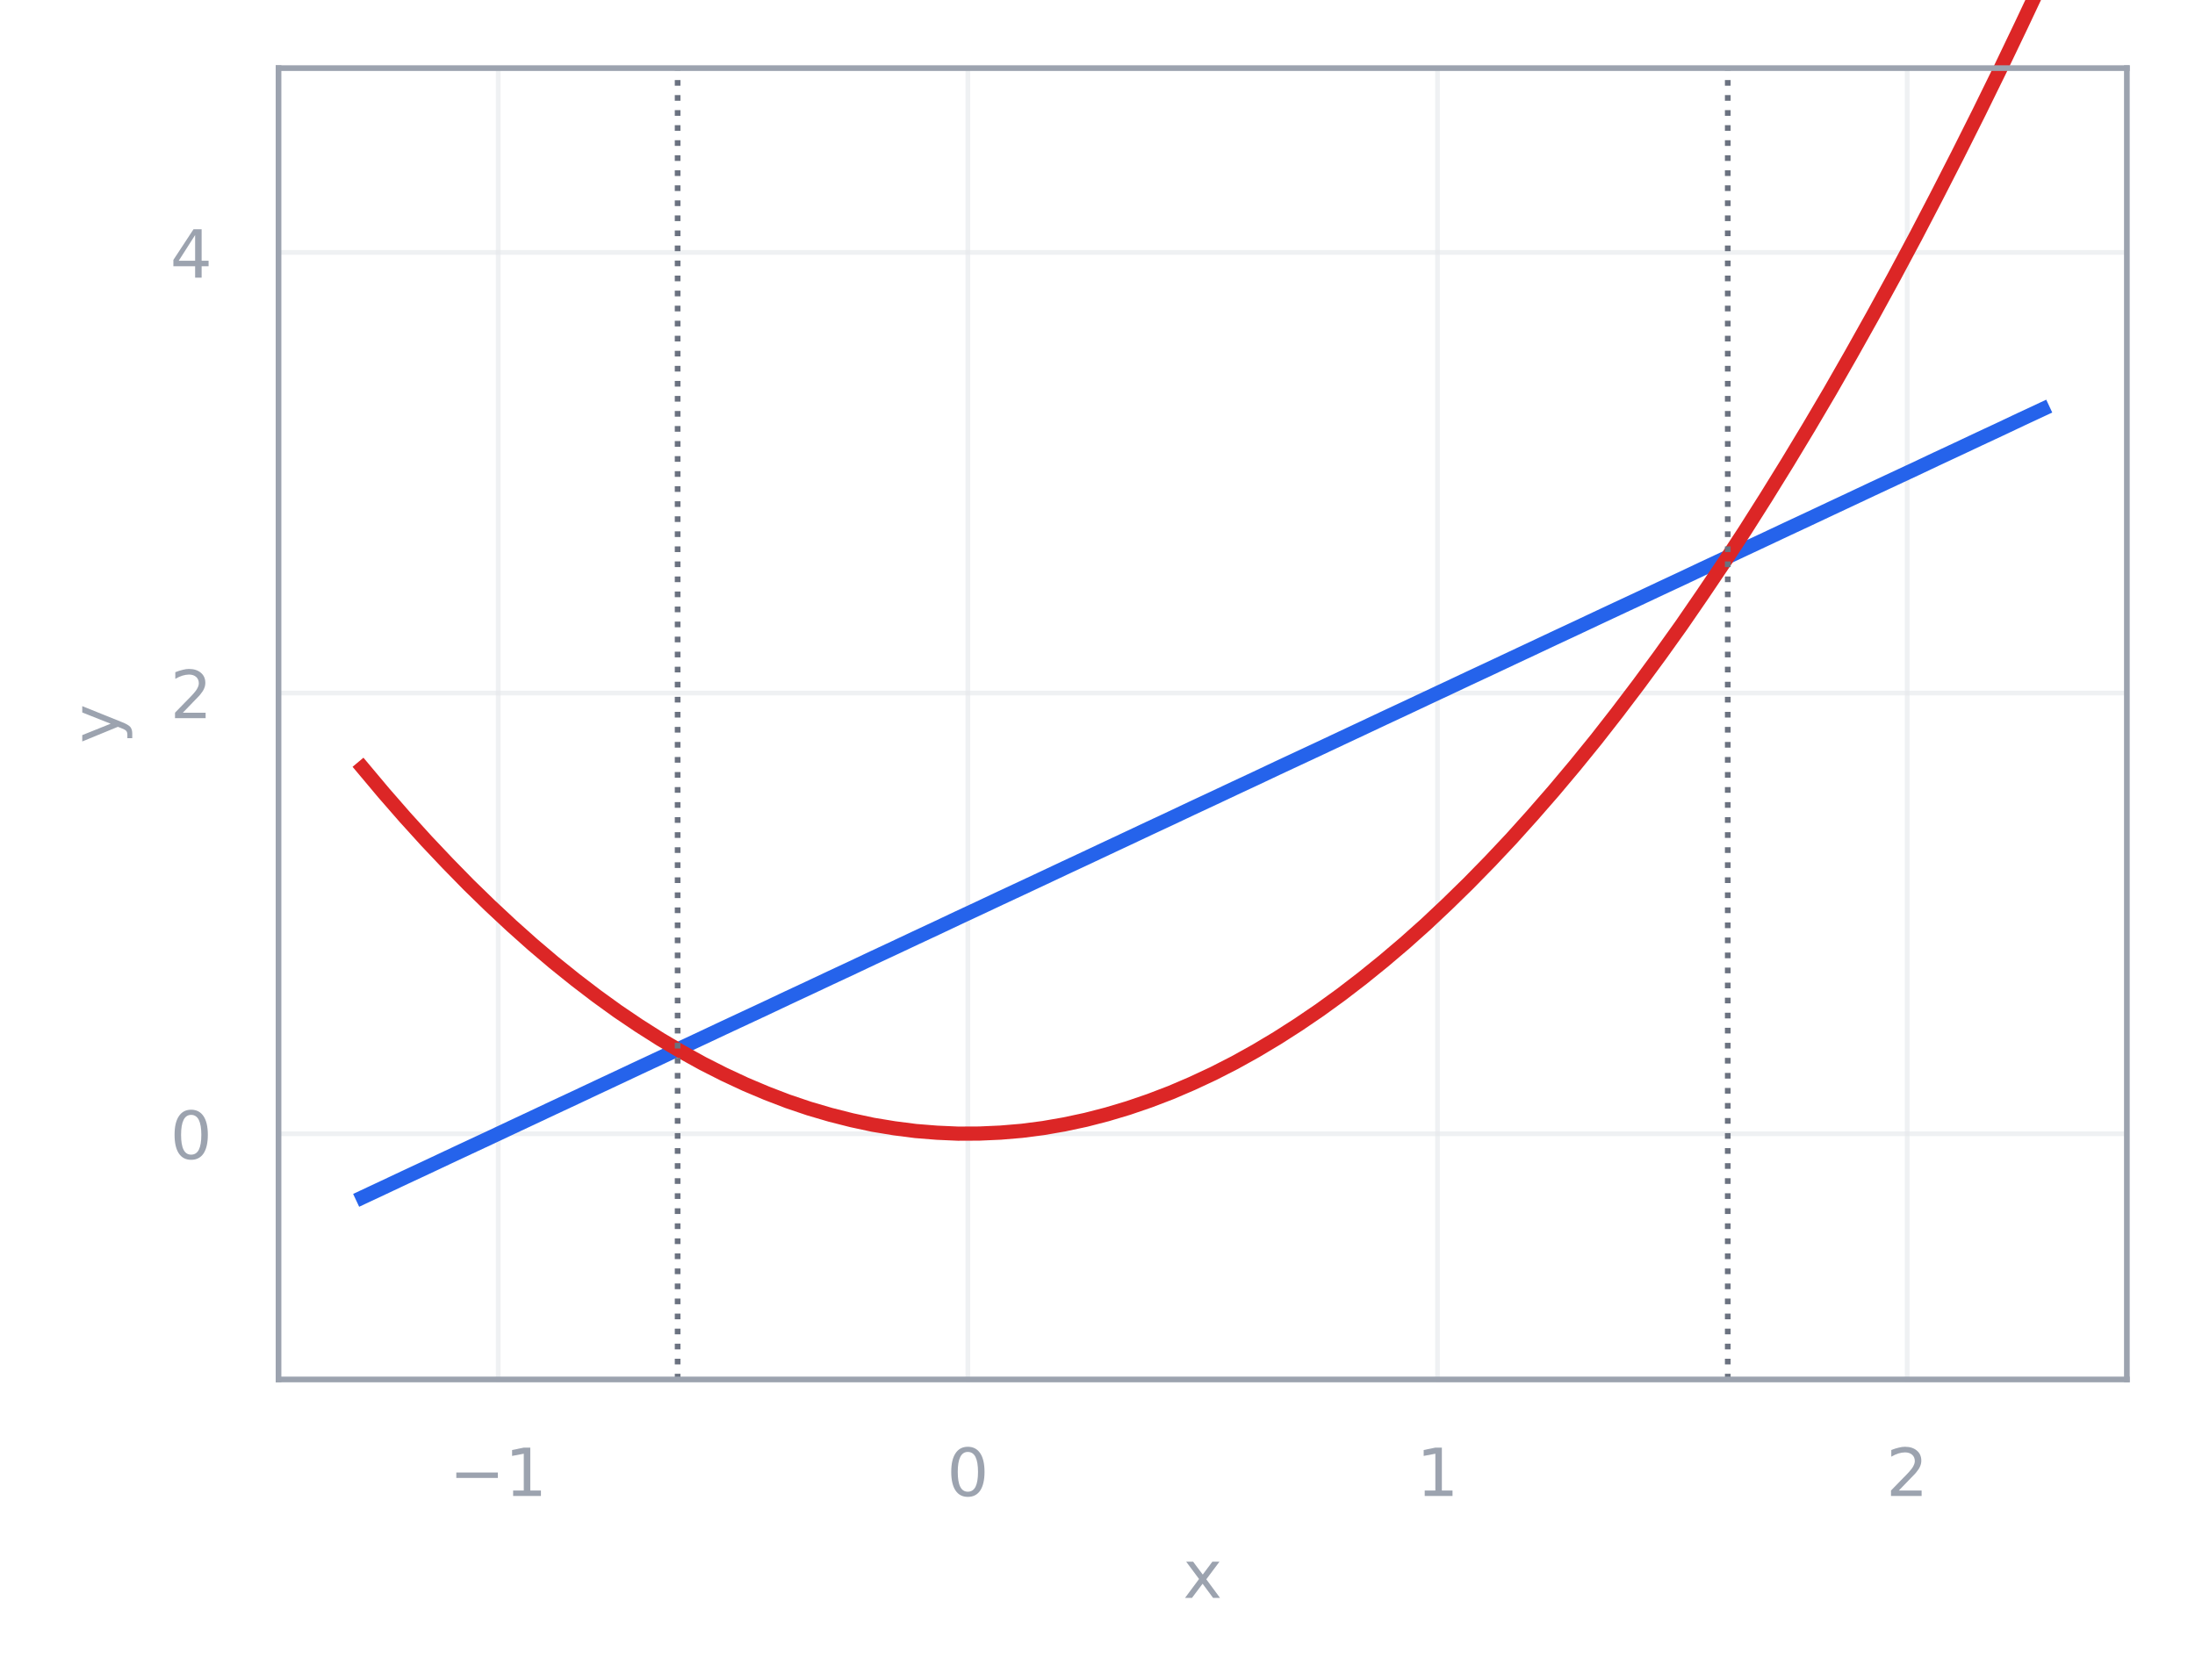
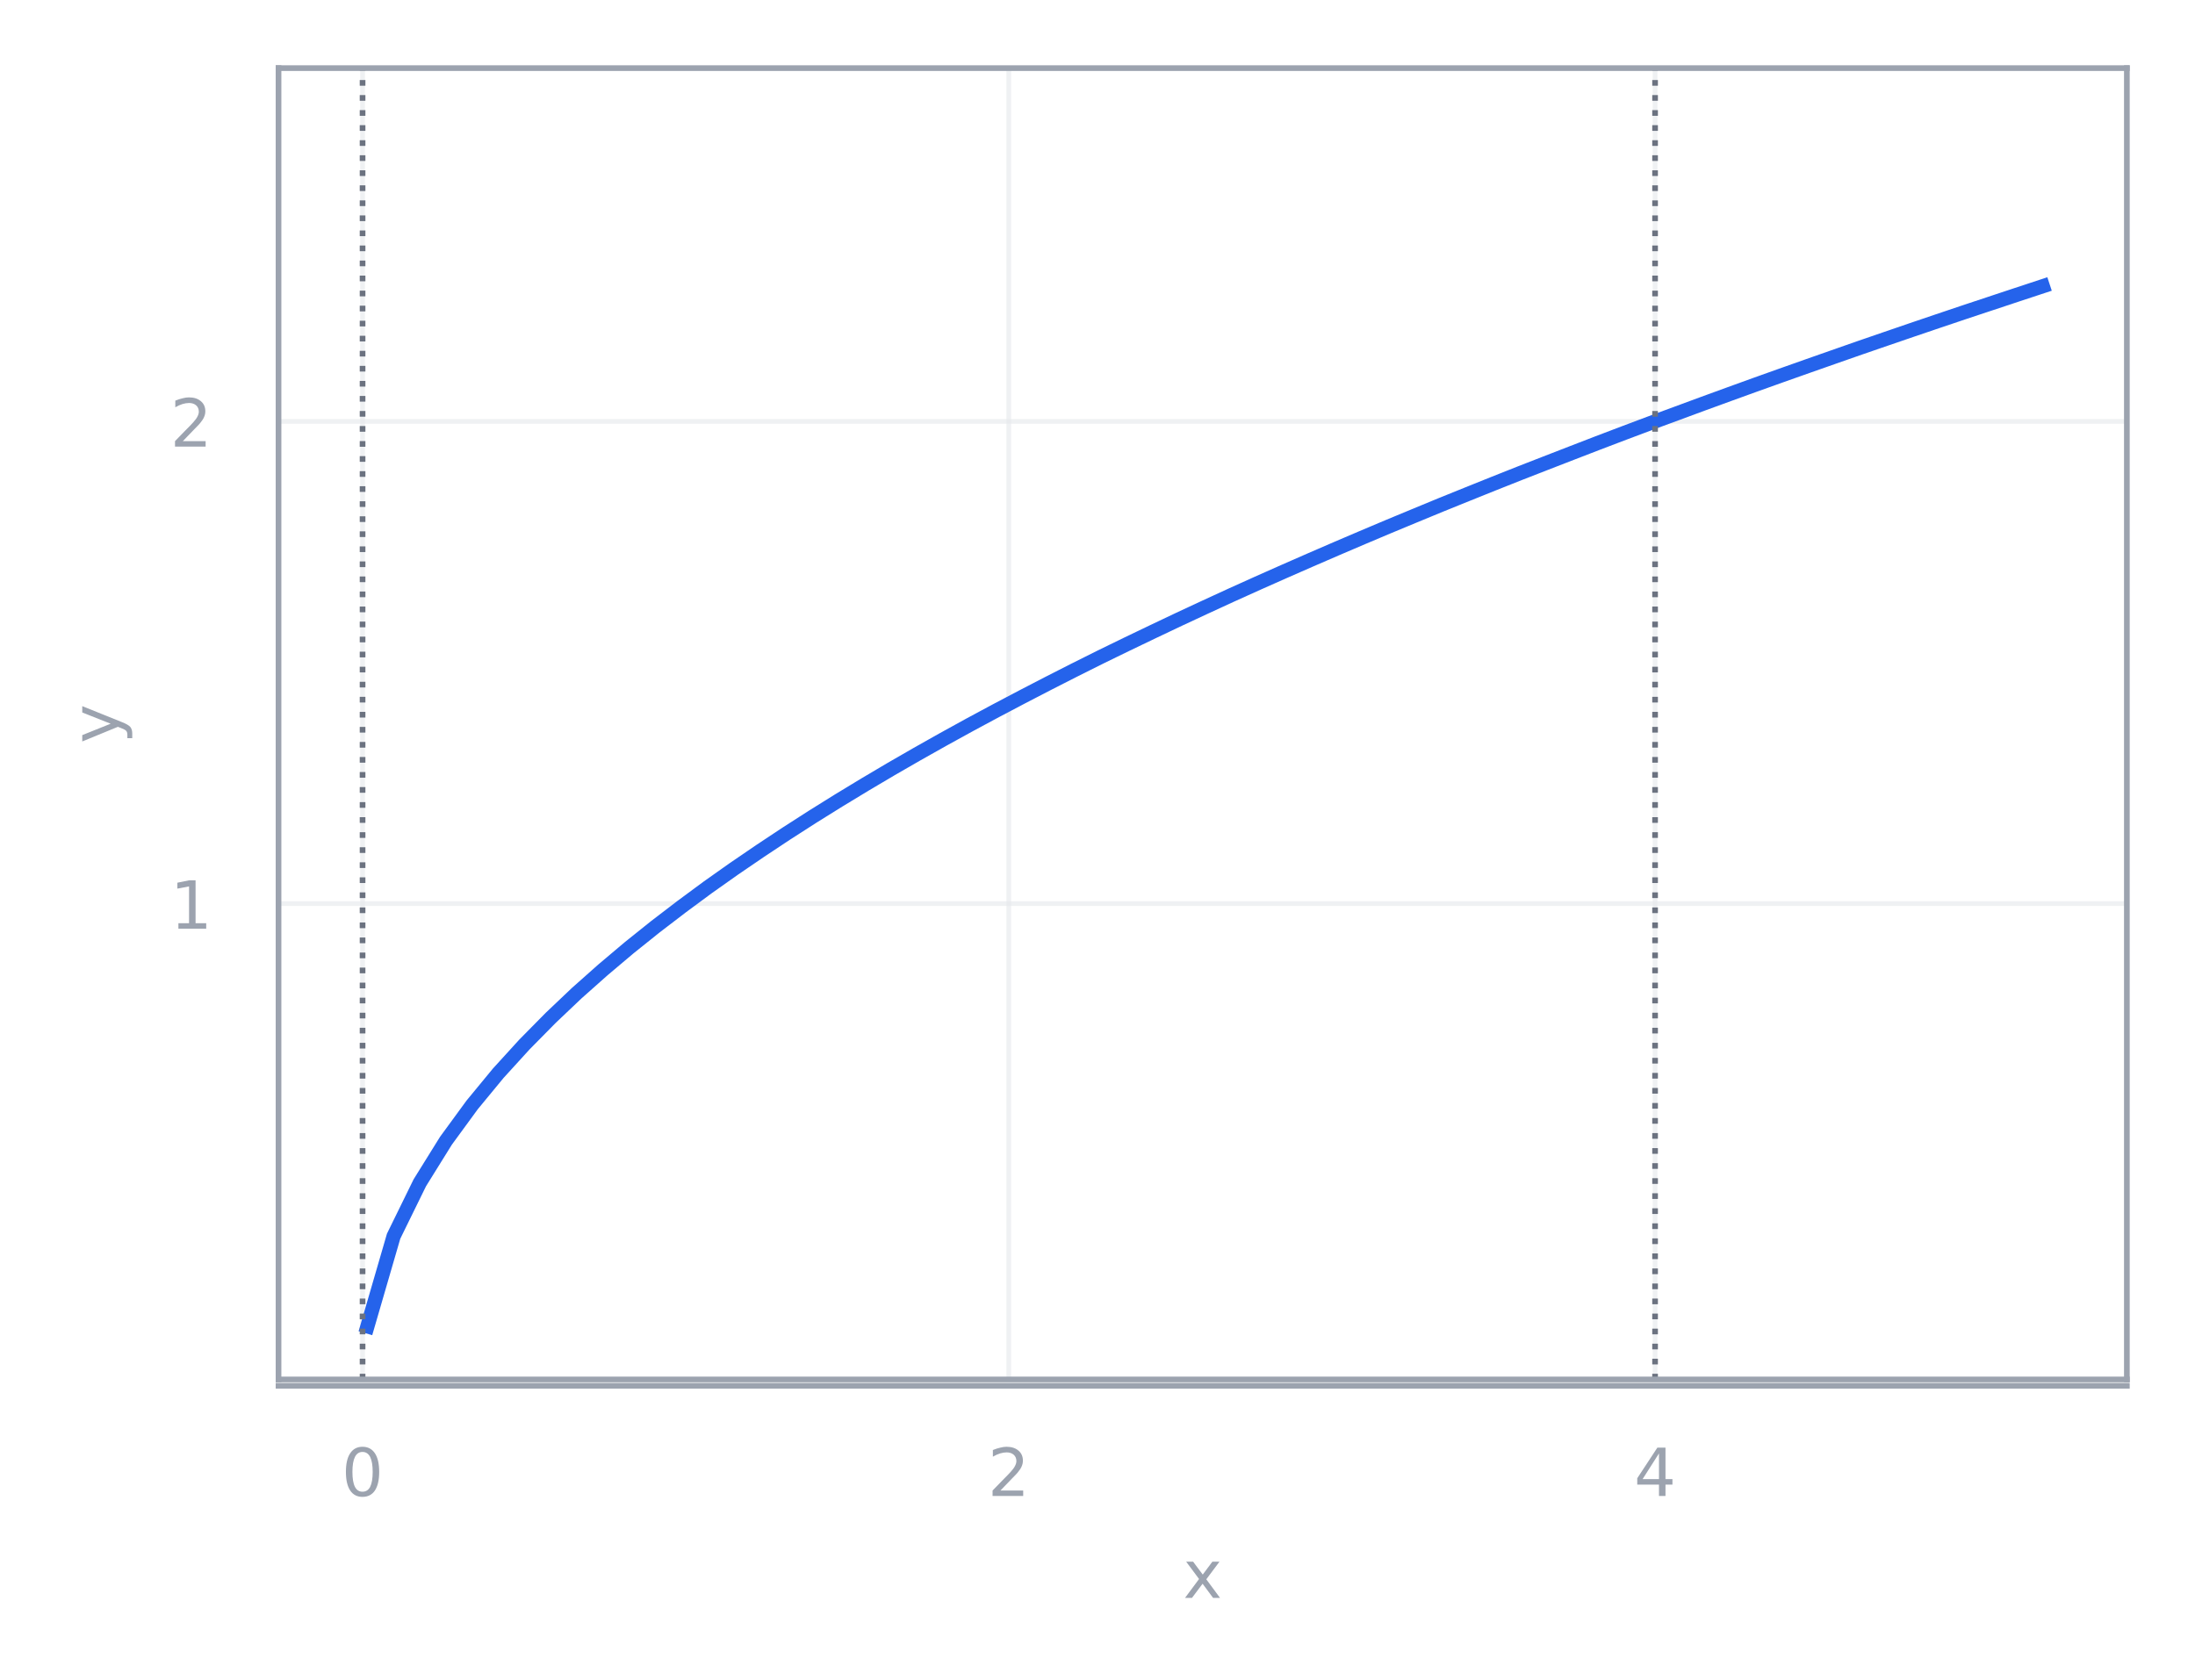
<svg xmlns="http://www.w3.org/2000/svg" xmlns:xlink="http://www.w3.org/1999/xlink" width="231.93pt" height="177.55pt" viewBox="0 0 231.93 177.55" version="1.1">
  <g>
    <g>
      <path d="M 0 177.55  L 231.93 177.55  L 231.93 0  L 0 0  L 0 177.55  z " style="fill: none" />
    </g>
    <g>
      <g>
        <path d="M 29.43 145.8  L 224.73 145.8  L 224.73 7.2  L 29.43 7.2  L 29.43 145.8  z " style="fill: none" />
      </g>
      <g>
        <defs>
-           <path d="M 71.60 -66.62  L 71.60 -66.62  L 73.86 -67.68  L 76.12 -68.74  L 78.39 -69.81  L 80.65 -70.87  L 82.92 -71.93  L 85.18 -72.99  L 87.45 -74.06  L 89.71 -75.12  L 91.98 -76.18  L 94.24 -77.24  L 96.51 -78.31  L 98.77 -79.37  L 101.04 -80.43  L 103.30 -81.50  L 105.56 -82.56  L 107.83 -83.62  L 110.09 -84.68  L 112.36 -85.75  L 114.62 -86.81  L 116.89 -87.87  L 119.15 -88.93  L 121.42 -90.00  L 123.68 -91.06  L 125.95 -92.12  L 128.21 -93.19  L 130.48 -94.25  L 132.74 -95.31  L 135.00 -96.37  L 137.27 -97.44  L 139.53 -98.50  L 141.80 -99.56  L 144.06 -100.62  L 146.33 -101.69  L 148.59 -102.75  L 150.86 -103.81  L 153.12 -104.87  L 155.39 -105.94  L 157.65 -107.00  L 159.92 -108.06  L 162.18 -109.13  L 164.44 -110.19  L 166.71 -111.25  L 168.97 -112.31  L 171.24 -113.38  L 173.50 -114.44  L 175.77 -115.50  L 178.03 -116.56  L 180.30 -117.63  L 182.56 -118.69  L 182.56 -118.69  L 182.56 -118.69  L 180.30 -115.30  L 178.03 -112.01  L 175.77 -108.81  L 173.50 -105.71  L 171.24 -102.71  L 168.97 -99.80  L 166.71 -96.99  L 164.44 -94.28  L 162.18 -91.67  L 159.92 -89.15  L 157.65 -86.73  L 155.39 -84.41  L 153.12 -82.18  L 150.86 -80.05  L 148.59 -78.02  L 146.33 -76.08  L 144.06 -74.24  L 141.80 -72.50  L 139.53 -70.86  L 137.27 -69.31  L 135.00 -67.86  L 132.74 -66.50  L 130.48 -65.25  L 128.21 -64.09  L 125.95 -63.03  L 123.68 -62.06  L 121.42 -61.19  L 119.15 -60.42  L 116.89 -59.74  L 114.62 -59.17  L 112.36 -58.69  L 110.09 -58.30  L 107.83 -58.02  L 105.56 -57.83  L 103.30 -57.73  L 101.04 -57.74  L 98.77 -57.84  L 96.51 -58.04  L 94.24 -58.33  L 91.98 -58.72  L 89.71 -59.21  L 87.45 -59.80  L 85.18 -60.48  L 82.92 -61.26  L 80.65 -62.14  L 78.39 -63.11  L 76.12 -64.18  L 73.86 -65.35  L 71.60 -66.62  z " style="stroke: #2563eb; stroke-opacity: 0.15" />
+           <path d="M 38.31 -31.08  L 38.31 -31.08  L 41.09 -31.08  L 43.88 -31.08  L 46.67 -31.08  L 49.45 -31.08  L 52.24 -31.08  L 55.03 -31.08  L 57.82 -31.08  L 60.60 -31.08  L 63.39 -31.08  L 66.18 -31.08  L 68.97 -31.08  L 71.75 -31.08  L 74.54 -31.08  L 77.33 -31.08  L 80.11 -31.08  L 82.90 -31.08  L 85.69 -31.08  L 88.48 -31.08  L 91.26 -31.08  L 94.05 -31.08  L 96.84 -31.08  L 99.62 -31.08  L 102.41 -31.08  L 105.20 -31.08  L 107.99 -31.08  L 110.77 -31.08  L 113.56 -31.08  L 116.35 -31.08  L 119.13 -31.08  L 121.92 -31.08  L 124.71 -31.08  L 127.50 -31.08  L 130.28 -31.08  L 133.07 -31.08  L 135.86 -31.08  L 138.65 -31.08  L 141.43 -31.08  L 144.22 -31.08  L 147.01 -31.08  L 149.79 -31.08  L 152.58 -31.08  L 155.37 -31.08  L 158.16 -31.08  L 160.94 -31.08  L 163.73 -31.08  L 166.52 -31.08  L 169.30 -31.08  L 172.09 -31.08  L 174.88 -31.08  L 174.88 -133.01  L 174.88 -133.01  L 172.09 -131.96  L 169.30 -130.91  L 166.52 -129.84  L 163.73 -128.76  L 160.94 -127.67  L 158.16 -126.56  L 155.37 -125.45  L 152.58 -124.32  L 149.79 -123.17  L 147.01 -122.02  L 144.22 -120.84  L 141.43 -119.65  L 138.65 -118.45  L 135.86 -117.23  L 133.07 -115.99  L 130.28 -114.73  L 127.50 -113.45  L 124.71 -112.15  L 121.92 -110.84  L 119.13 -109.50  L 116.35 -108.13  L 113.56 -106.74  L 110.77 -105.33  L 107.99 -103.89  L 105.20 -102.42  L 102.41 -100.91  L 99.62 -99.38  L 96.84 -97.81  L 94.05 -96.20  L 91.26 -94.55  L 88.48 -92.86  L 85.69 -91.12  L 82.90 -89.33  L 80.11 -87.48  L 77.33 -85.56  L 74.54 -83.58  L 71.75 -81.52  L 68.97 -79.38  L 66.18 -77.13  L 63.39 -74.76  L 60.60 -72.27  L 57.82 -69.61  L 55.03 -66.75  L 52.24 -63.64  L 49.45 -60.20  L 46.67 -56.30  L 43.88 -51.67  L 41.09 -45.64  L 38.31 -31.08  z " style="stroke: #2563eb; stroke-opacity: 0.15" />
        </defs>
        <g>
-           <use xlink:href="#m85c7adcd09" x="0" y="177.55" style="fill: #2563eb; fill-opacity: 0.15; stroke: #2563eb; stroke-opacity: 0.15" />
+           <use xlink:href="#m0f0780ac7a" x="0" y="177.55" style="fill: #2563eb; fill-opacity: 0.15; stroke: #2563eb; stroke-opacity: 0.15" />
        </g>
      </g>
      <g>
        <g>
          <g>
-             <path d="M 52.64 145.8  L 52.64 7.2  " style="fill: none; stroke: #e5e7eb; stroke-opacity: 0.6; stroke-width: 0.5; stroke-linecap: square" />
+             <path d="M 38.31 145.8  L 38.31 7.2  " style="fill: none; stroke: #e5e7eb; stroke-opacity: 0.6; stroke-width: 0.5; stroke-linecap: square" />
          </g>
          <g>
            <defs>
              <path d="M 0 0  L 0 3.5  " style="stroke: #9ca3af; stroke-width: 0.8" />
            </defs>
            <g>
-               <use xlink:href="#m5759391508" x="52.64" y="145.8" style="fill: #9ca3af; stroke: #9ca3af; stroke-width: 0.8" />
+               <use xlink:href="#m03c70a70c5" x="38.31" y="145.8" style="fill: #9ca3af; stroke: #9ca3af; stroke-width: 0.8" />
            </g>
          </g>
          <g>
-             <text style="fill: #9ca3af; font: 7px 'DejaVu Sans', 'Bitstream Vera Sans', 'Computer Modern Sans Serif', 'Lucida Grande', 'Verdana', 'Geneva', 'Lucid', 'Arial', 'Helvetica', 'Avant Garde', sans-serif; text-anchor: middle" x="52.64" y="158.12" transform="rotate(-0 52.64 158.12)">−1</text>
+             <text style="fill: #9ca3af; font: 7px 'DejaVu Sans', 'Bitstream Vera Sans', 'Computer Modern Sans Serif', 'Lucida Grande', 'Verdana', 'Geneva', 'Lucid', 'Arial', 'Helvetica', 'Avant Garde', sans-serif; text-anchor: middle" x="38.31" y="158.12" transform="rotate(-0 38.31 158.12)">0</text>
          </g>
        </g>
        <g>
          <g>
-             <path d="M 102.27 145.8  L 102.27 7.2  " style="fill: none; stroke: #e5e7eb; stroke-opacity: 0.6; stroke-width: 0.5; stroke-linecap: square" />
+             <path d="M 106.59 145.8  L 106.59 7.2  " style="fill: none; stroke: #e5e7eb; stroke-opacity: 0.6; stroke-width: 0.5; stroke-linecap: square" />
          </g>
          <g>
            <g>
-               <use xlink:href="#m5759391508" x="102.27" y="145.8" style="fill: #9ca3af; stroke: #9ca3af; stroke-width: 0.8" />
+               <use xlink:href="#m03c70a70c5" x="106.59" y="145.8" style="fill: #9ca3af; stroke: #9ca3af; stroke-width: 0.8" />
            </g>
          </g>
          <g>
-             <text style="fill: #9ca3af; font: 7px 'DejaVu Sans', 'Bitstream Vera Sans', 'Computer Modern Sans Serif', 'Lucida Grande', 'Verdana', 'Geneva', 'Lucid', 'Arial', 'Helvetica', 'Avant Garde', sans-serif; text-anchor: middle" x="102.27" y="158.12" transform="rotate(-0 102.27 158.12)">0</text>
+             <text style="fill: #9ca3af; font: 7px 'DejaVu Sans', 'Bitstream Vera Sans', 'Computer Modern Sans Serif', 'Lucida Grande', 'Verdana', 'Geneva', 'Lucid', 'Arial', 'Helvetica', 'Avant Garde', sans-serif; text-anchor: middle" x="106.59" y="158.12" transform="rotate(-0 106.59 158.12)">2</text>
          </g>
        </g>
        <g>
          <g>
-             <path d="M 151.89 145.8  L 151.89 7.2  " style="fill: none; stroke: #e5e7eb; stroke-opacity: 0.6; stroke-width: 0.5; stroke-linecap: square" />
+             <path d="M 174.88 145.8  L 174.88 7.2  " style="fill: none; stroke: #e5e7eb; stroke-opacity: 0.6; stroke-width: 0.5; stroke-linecap: square" />
          </g>
          <g>
            <g>
-               <use xlink:href="#m5759391508" x="151.89" y="145.8" style="fill: #9ca3af; stroke: #9ca3af; stroke-width: 0.8" />
+               <use xlink:href="#m03c70a70c5" x="174.88" y="145.8" style="fill: #9ca3af; stroke: #9ca3af; stroke-width: 0.8" />
            </g>
          </g>
          <g>
-             <text style="fill: #9ca3af; font: 7px 'DejaVu Sans', 'Bitstream Vera Sans', 'Computer Modern Sans Serif', 'Lucida Grande', 'Verdana', 'Geneva', 'Lucid', 'Arial', 'Helvetica', 'Avant Garde', sans-serif; text-anchor: middle" x="151.89" y="158.12" transform="rotate(-0 151.89 158.12)">1</text>
-           </g>
-         </g>
-         <g>
-           <g>
-             <path d="M 201.52 145.8  L 201.52 7.2  " style="fill: none; stroke: #e5e7eb; stroke-opacity: 0.6; stroke-width: 0.5; stroke-linecap: square" />
-           </g>
-           <g>
-             <g>
-               <use xlink:href="#m5759391508" x="201.52" y="145.8" style="fill: #9ca3af; stroke: #9ca3af; stroke-width: 0.8" />
-             </g>
-           </g>
-           <g>
-             <text style="fill: #9ca3af; font: 7px 'DejaVu Sans', 'Bitstream Vera Sans', 'Computer Modern Sans Serif', 'Lucida Grande', 'Verdana', 'Geneva', 'Lucid', 'Arial', 'Helvetica', 'Avant Garde', sans-serif; text-anchor: middle" x="201.52" y="158.12" transform="rotate(-0 201.52 158.12)">2</text>
+             <text style="fill: #9ca3af; font: 7px 'DejaVu Sans', 'Bitstream Vera Sans', 'Computer Modern Sans Serif', 'Lucida Grande', 'Verdana', 'Geneva', 'Lucid', 'Arial', 'Helvetica', 'Avant Garde', sans-serif; text-anchor: middle" x="174.88" y="158.12" transform="rotate(-0 174.88 158.12)">4</text>
          </g>
        </g>
        <g>
          <text style="fill: #9ca3af; font: 7px 'DejaVu Sans', 'Bitstream Vera Sans', 'Computer Modern Sans Serif', 'Lucida Grande', 'Verdana', 'Geneva', 'Lucid', 'Arial', 'Helvetica', 'Avant Garde', sans-serif; text-anchor: middle" x="127.08" y="168.89" transform="rotate(-0 127.08 168.89)">x</text>
        </g>
      </g>
      <g>
        <g>
          <g>
-             <path d="M 29.43 119.83  L 224.73 119.83  " style="fill: none; stroke: #e5e7eb; stroke-opacity: 0.6; stroke-width: 0.5; stroke-linecap: square" />
+             <path d="M 29.43 95.50  L 224.73 95.50  " style="fill: none; stroke: #e5e7eb; stroke-opacity: 0.6; stroke-width: 0.5; stroke-linecap: square" />
          </g>
          <g>
            <defs>
              <path d="M 0 0  L -3.5 0  " style="stroke: #9ca3af; stroke-width: 0.8" />
            </defs>
            <g>
-               <use xlink:href="#m323fb1a694" x="29.43" y="119.83" style="fill: #9ca3af; stroke: #9ca3af; stroke-width: 0.8" />
+               <use xlink:href="#mf0cc4ba9e7" x="29.43" y="95.50" style="fill: #9ca3af; stroke: #9ca3af; stroke-width: 0.8" />
            </g>
          </g>
          <g>
-             <text style="fill: #9ca3af; font: 7px 'DejaVu Sans', 'Bitstream Vera Sans', 'Computer Modern Sans Serif', 'Lucida Grande', 'Verdana', 'Geneva', 'Lucid', 'Arial', 'Helvetica', 'Avant Garde', sans-serif; text-anchor: end" x="22.43" y="122.49" transform="rotate(-0 22.43 122.49)">0</text>
+             <text style="fill: #9ca3af; font: 7px 'DejaVu Sans', 'Bitstream Vera Sans', 'Computer Modern Sans Serif', 'Lucida Grande', 'Verdana', 'Geneva', 'Lucid', 'Arial', 'Helvetica', 'Avant Garde', sans-serif; text-anchor: end" x="22.43" y="98.16" transform="rotate(-0 22.43 98.16)">1</text>
          </g>
        </g>
        <g>
          <g>
-             <path d="M 29.43 73.25  L 224.73 73.25  " style="fill: none; stroke: #e5e7eb; stroke-opacity: 0.6; stroke-width: 0.5; stroke-linecap: square" />
+             <path d="M 29.43 44.54  L 224.73 44.54  " style="fill: none; stroke: #e5e7eb; stroke-opacity: 0.6; stroke-width: 0.5; stroke-linecap: square" />
          </g>
          <g>
            <g>
-               <use xlink:href="#m323fb1a694" x="29.43" y="73.25" style="fill: #9ca3af; stroke: #9ca3af; stroke-width: 0.8" />
+               <use xlink:href="#mf0cc4ba9e7" x="29.43" y="44.54" style="fill: #9ca3af; stroke: #9ca3af; stroke-width: 0.8" />
            </g>
          </g>
          <g>
-             <text style="fill: #9ca3af; font: 7px 'DejaVu Sans', 'Bitstream Vera Sans', 'Computer Modern Sans Serif', 'Lucida Grande', 'Verdana', 'Geneva', 'Lucid', 'Arial', 'Helvetica', 'Avant Garde', sans-serif; text-anchor: end" x="22.43" y="75.91" transform="rotate(-0 22.43 75.91)">2</text>
-           </g>
-         </g>
-         <g>
-           <g>
-             <path d="M 29.43 26.68  L 224.73 26.68  " style="fill: none; stroke: #e5e7eb; stroke-opacity: 0.6; stroke-width: 0.5; stroke-linecap: square" />
-           </g>
-           <g>
-             <g>
-               <use xlink:href="#m323fb1a694" x="29.43" y="26.68" style="fill: #9ca3af; stroke: #9ca3af; stroke-width: 0.8" />
-             </g>
-           </g>
-           <g>
-             <text style="fill: #9ca3af; font: 7px 'DejaVu Sans', 'Bitstream Vera Sans', 'Computer Modern Sans Serif', 'Lucida Grande', 'Verdana', 'Geneva', 'Lucid', 'Arial', 'Helvetica', 'Avant Garde', sans-serif; text-anchor: end" x="22.43" y="29.34" transform="rotate(-0 22.43 29.34)">4</text>
+             <text style="fill: #9ca3af; font: 7px 'DejaVu Sans', 'Bitstream Vera Sans', 'Computer Modern Sans Serif', 'Lucida Grande', 'Verdana', 'Geneva', 'Lucid', 'Arial', 'Helvetica', 'Avant Garde', sans-serif; text-anchor: end" x="22.43" y="47.20" transform="rotate(-0 22.43 47.20)">2</text>
          </g>
        </g>
        <g>
          <text style="fill: #9ca3af; font: 7px 'DejaVu Sans', 'Bitstream Vera Sans', 'Computer Modern Sans Serif', 'Lucida Grande', 'Verdana', 'Geneva', 'Lucid', 'Arial', 'Helvetica', 'Avant Garde', sans-serif; text-anchor: middle" x="12.52" y="76.5" transform="rotate(-90 12.52 76.5)">y</text>
        </g>
      </g>
      <g>
-         <path d="M 38.31 126.55  L 40.55 125.50  L 42.80 124.44  L 45.05 123.39  L 47.30 122.33  L 49.54 121.28  L 51.79 120.23  L 54.04 119.17  L 56.28 118.12  L 58.53 117.06  L 60.78 116.01  L 63.03 114.95  L 65.27 113.90  L 67.52 112.84  L 69.77 111.79  L 72.02 110.73  L 74.26 109.68  L 76.51 108.62  L 78.76 107.57  L 81.01 106.52  L 83.25 105.46  L 85.50 104.41  L 87.75 103.35  L 90.00 102.30  L 92.24 101.24  L 94.49 100.19  L 96.74 99.13  L 98.99 98.08  L 101.23 97.02  L 103.48 95.97  L 105.73 94.91  L 107.98 93.86  L 110.22 92.81  L 112.47 91.75  L 114.72 90.70  L 116.97 89.64  L 119.21 88.59  L 121.46 87.53  L 123.71 86.48  L 125.95 85.42  L 128.20 84.37  L 130.45 83.31  L 132.70 82.26  L 134.94 81.20  L 137.19 80.15  L 139.44 79.10  L 141.69 78.04  L 143.93 76.99  L 146.18 75.93  L 148.43 74.88  L 150.68 73.82  L 152.92 72.77  L 155.17 71.71  L 157.42 70.66  L 159.67 69.60  L 161.91 68.55  L 164.16 67.49  L 166.41 66.44  L 168.66 65.38  L 170.90 64.33  L 173.15 63.28  L 175.40 62.22  L 177.65 61.17  L 179.89 60.11  L 182.14 59.06  L 184.39 58.00  L 186.63 56.95  L 188.88 55.89  L 191.13 54.84  L 193.38 53.78  L 195.62 52.73  L 197.87 51.67  L 200.12 50.62  L 202.37 49.57  L 204.61 48.51  L 206.86 47.46  L 209.11 46.40  L 211.36 45.35  L 213.60 44.29  L 215.85 43.24  " style="fill: none; stroke: #2563eb; stroke-width: 1.5; stroke-linecap: square" />
+         <path d="M 38.82 140.19  L 41.59 130.66  L 44.36 125.01  L 47.12 120.57  L 49.89 116.78  L 52.65 113.43  L 55.42 110.39  L 58.19 107.58  L 60.95 104.96  L 63.72 102.50  L 66.48 100.17  L 69.25 97.95  L 72.02 95.83  L 74.78 93.79  L 77.55 91.83  L 80.32 89.94  L 83.08 88.11  L 85.85 86.33  L 88.61 84.61  L 91.38 82.93  L 94.15 81.29  L 96.91 79.70  L 99.68 78.14  L 102.44 76.62  L 105.21 75.13  L 107.98 73.67  L 110.74 72.24  L 113.51 70.83  L 116.27 69.45  L 119.04 68.10  L 121.81 66.77  L 124.57 65.46  L 127.34 64.17  L 130.10 62.90  L 132.87 61.65  L 135.64 60.42  L 138.40 59.21  L 141.17 58.01  L 143.93 56.83  L 146.70 55.66  L 149.47 54.51  L 152.23 53.37  L 155.00 52.25  L 157.76 51.14  L 160.53 50.04  L 163.30 48.96  L 166.06 47.89  L 168.83 46.82  L 171.59 45.77  L 174.36 44.73  L 177.13 43.71  L 179.89 42.69  L 182.66 41.68  L 185.42 40.68  L 188.19 39.69  L 190.96 38.71  L 193.72 37.74  L 196.49 36.77  L 199.25 35.82  L 202.02 34.87  L 204.79 33.93  L 207.55 33.00  L 210.32 32.08  L 213.09 31.16  L 215.85 30.25  " style="fill: none; stroke: #2563eb; stroke-width: 1.5; stroke-linecap: square" />
      </g>
      <g>
-         <path d="M 38.31 81.14  L 40.55 83.81  L 42.80 86.39  L 45.05 88.87  L 47.30 91.25  L 49.54 93.54  L 51.79 95.73  L 54.04 97.83  L 56.28 99.83  L 58.53 101.74  L 60.78 103.55  L 63.03 105.27  L 65.27 106.89  L 67.52 108.41  L 69.77 109.84  L 72.02 111.17  L 74.26 112.41  L 76.51 113.55  L 78.76 114.60  L 81.01 115.55  L 83.25 116.41  L 85.50 117.17  L 87.75 117.83  L 90.00 118.40  L 92.24 118.88  L 94.49 119.25  L 96.74 119.54  L 98.99 119.72  L 101.23 119.82  L 103.48 119.81  L 105.73 119.71  L 107.98 119.52  L 110.22 119.23  L 112.47 118.84  L 114.72 118.36  L 116.97 117.78  L 119.21 117.11  L 121.46 116.34  L 123.71 115.48  L 125.95 114.52  L 128.20 113.47  L 130.45 112.32  L 132.70 111.07  L 134.94 109.73  L 137.19 108.29  L 139.44 106.76  L 141.69 105.13  L 143.93 103.41  L 146.18 101.59  L 148.43 99.68  L 150.68 97.67  L 152.92 95.56  L 155.17 93.36  L 157.42 91.06  L 159.67 88.67  L 161.91 86.18  L 164.16 83.60  L 166.41 80.92  L 168.66 78.15  L 170.90 75.28  L 173.15 72.31  L 175.40 69.25  L 177.65 66.10  L 179.89 62.84  L 182.14 59.50  L 184.39 56.06  L 186.63 52.52  L 188.88 48.88  L 191.13 45.15  L 193.38 41.33  L 195.62 37.41  L 197.87 33.39  L 200.12 29.28  L 202.37 25.07  L 204.61 20.77  L 206.86 16.37  L 209.11 11.88  L 211.36 7.29  L 213.60 2.61  L 215.30 -1  " style="fill: none; stroke: #dc2626; stroke-width: 1.5; stroke-linecap: square" />
+         <path d="M 29.43 146.47  L 224.73 146.47  " style="fill: none; stroke: #9ca3af; stroke-width: 0.6; stroke-linecap: square" />
      </g>
      <g>
-         <path d="M 71.60 145.8  L 71.60 7.2  " style="fill: none; stroke-dasharray: 0.6,0.99; stroke-dashoffset: 0; stroke: #6b7280; stroke-width: 0.6" />
+         <path d="M 38.31 145.8  L 38.31 7.2  " style="fill: none; stroke-dasharray: 0.6,0.99; stroke-dashoffset: 0; stroke: #6b7280; stroke-width: 0.6" />
      </g>
      <g>
-         <path d="M 182.56 145.8  L 182.56 7.2  " style="fill: none; stroke-dasharray: 0.6,0.99; stroke-dashoffset: 0; stroke: #6b7280; stroke-width: 0.6" />
+         <path d="M 174.88 145.8  L 174.88 7.2  " style="fill: none; stroke-dasharray: 0.6,0.99; stroke-dashoffset: 0; stroke: #6b7280; stroke-width: 0.6" />
      </g>
      <g>
        <path d="M 29.43 145.8  L 29.43 7.2  " style="fill: none; stroke: #9ca3af; stroke-width: 0.6; stroke-linejoin: miter; stroke-linecap: square" />
      </g>
      <g>
        <path d="M 224.73 145.8  L 224.73 7.2  " style="fill: none; stroke: #9ca3af; stroke-width: 0.6; stroke-linejoin: miter; stroke-linecap: square" />
      </g>
      <g>
        <path d="M 29.43 145.8  L 224.73 145.8  " style="fill: none; stroke: #9ca3af; stroke-width: 0.6; stroke-linejoin: miter; stroke-linecap: square" />
      </g>
      <g>
        <path d="M 29.43 7.2  L 224.73 7.2  " style="fill: none; stroke: #9ca3af; stroke-width: 0.6; stroke-linejoin: miter; stroke-linecap: square" />
      </g>
    </g>
  </g>
  <defs>
 </defs>
</svg>
